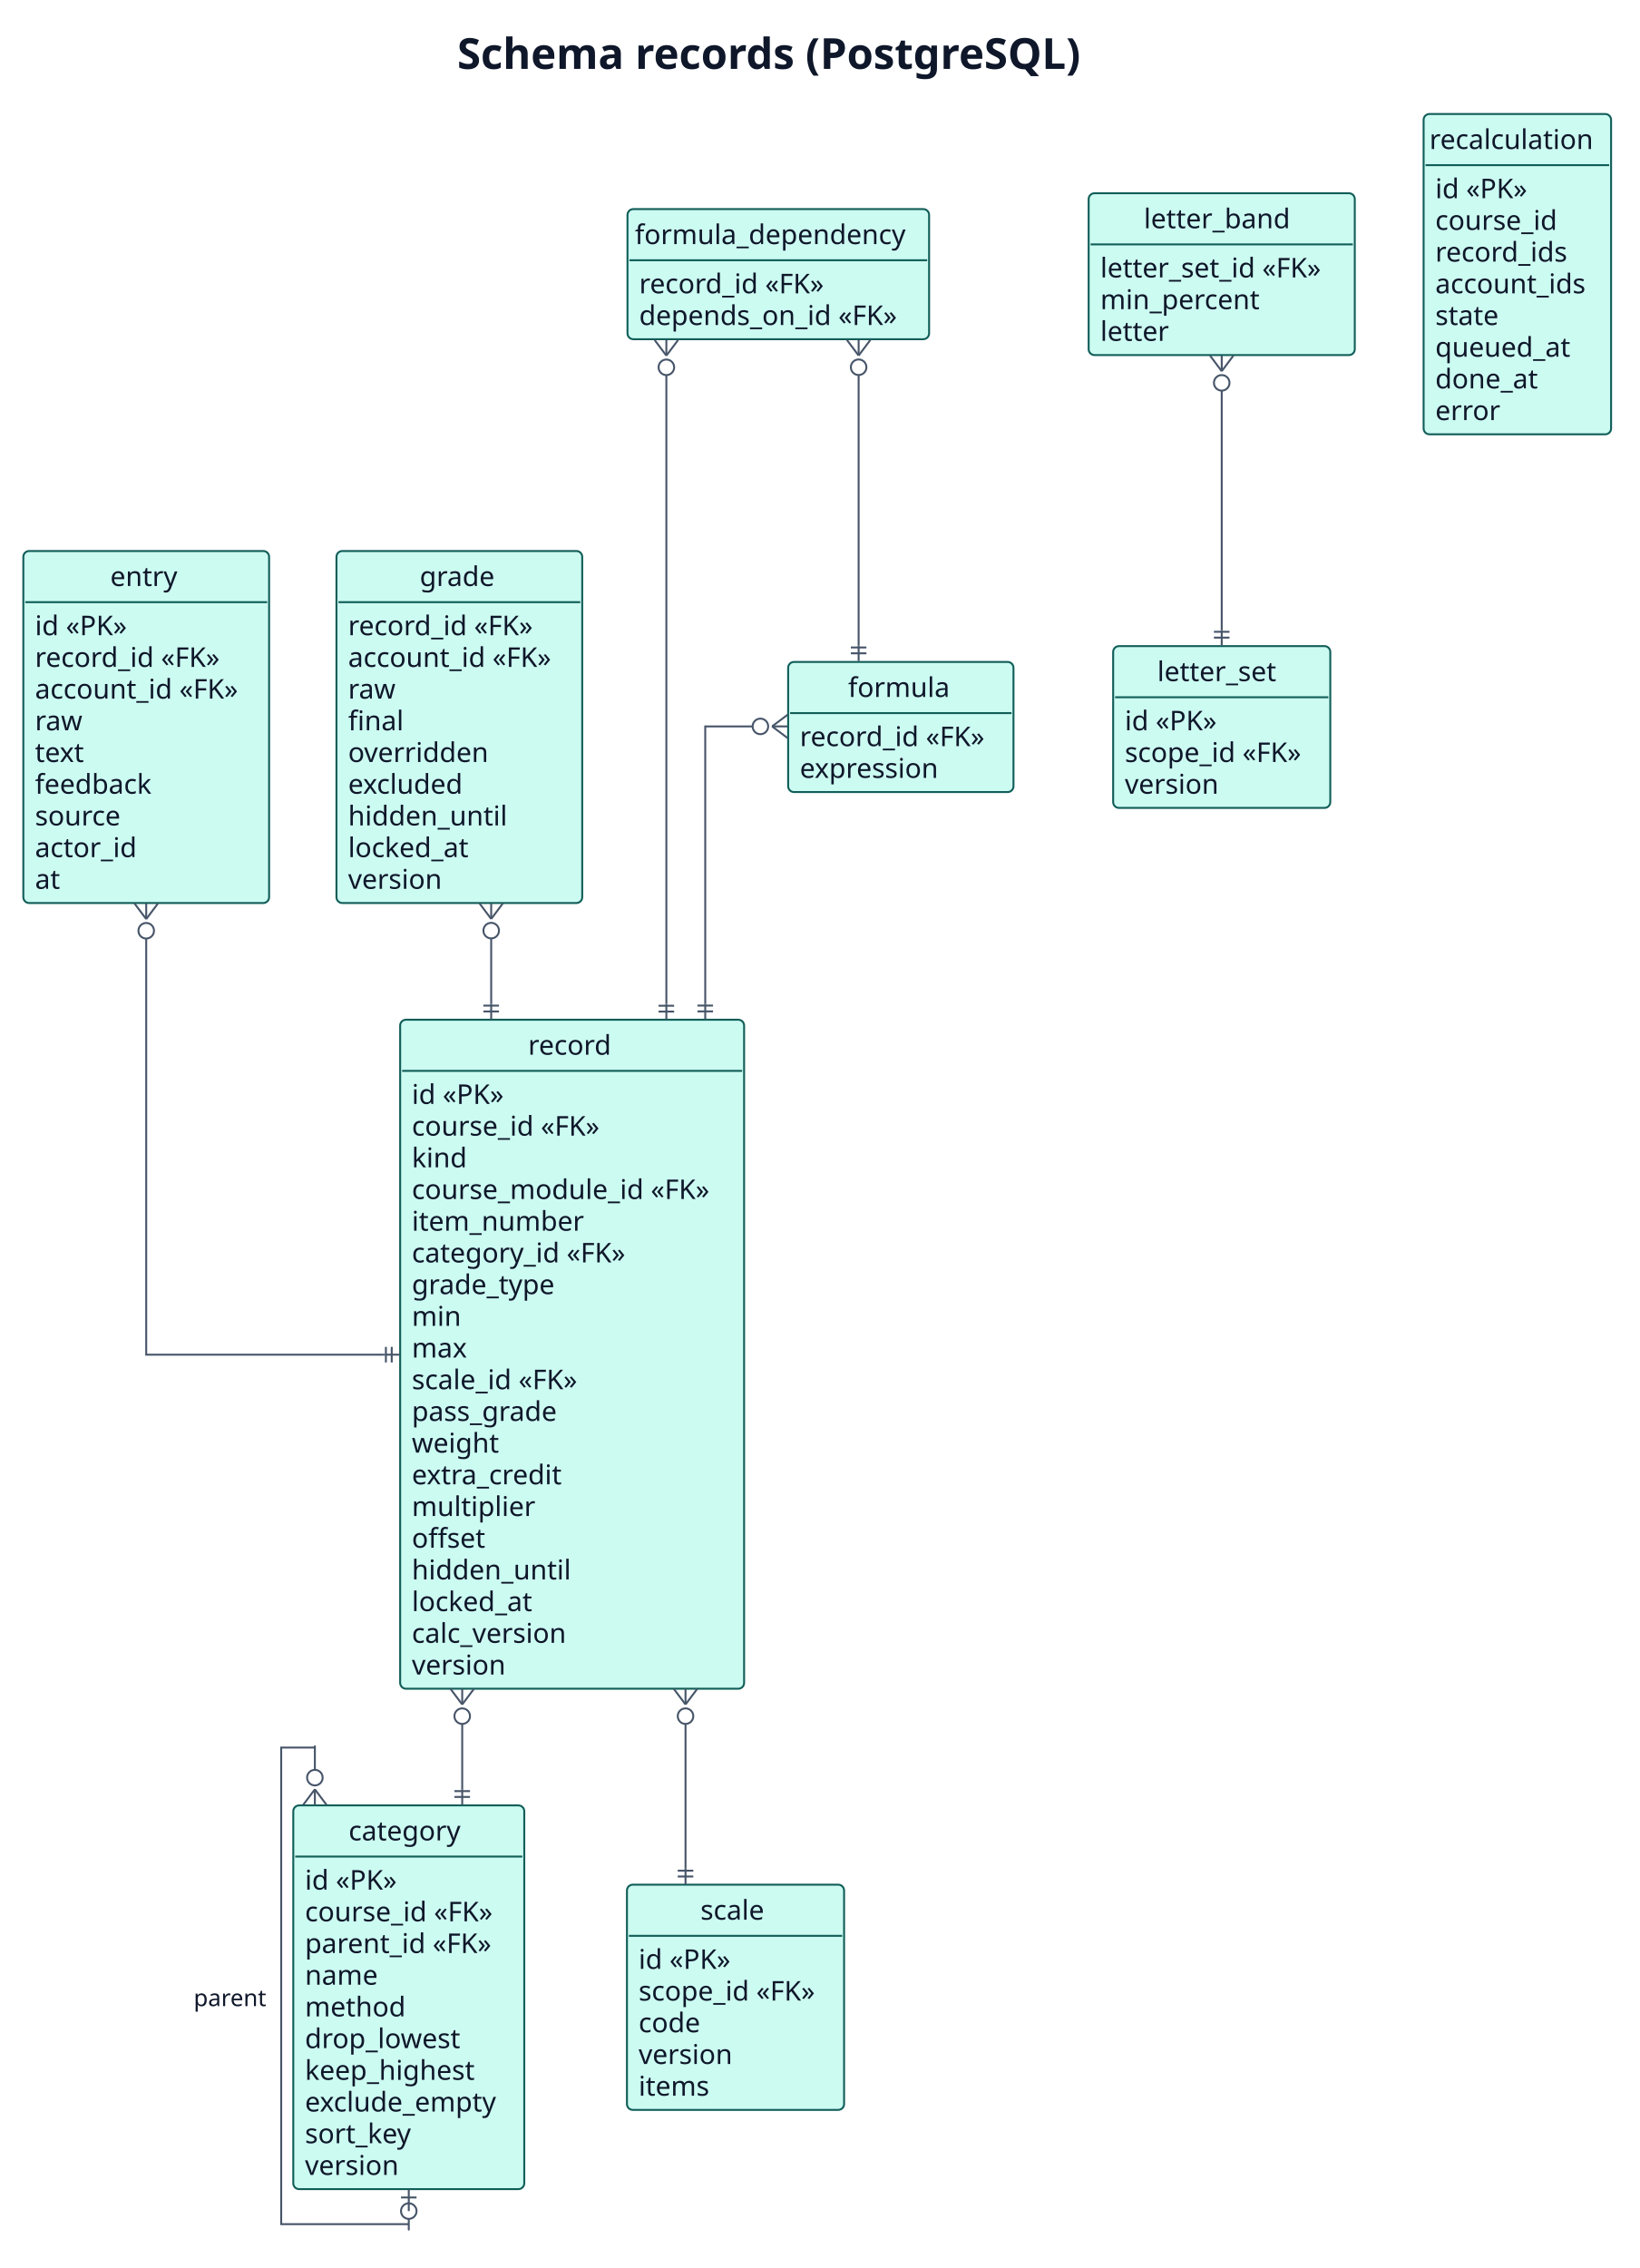
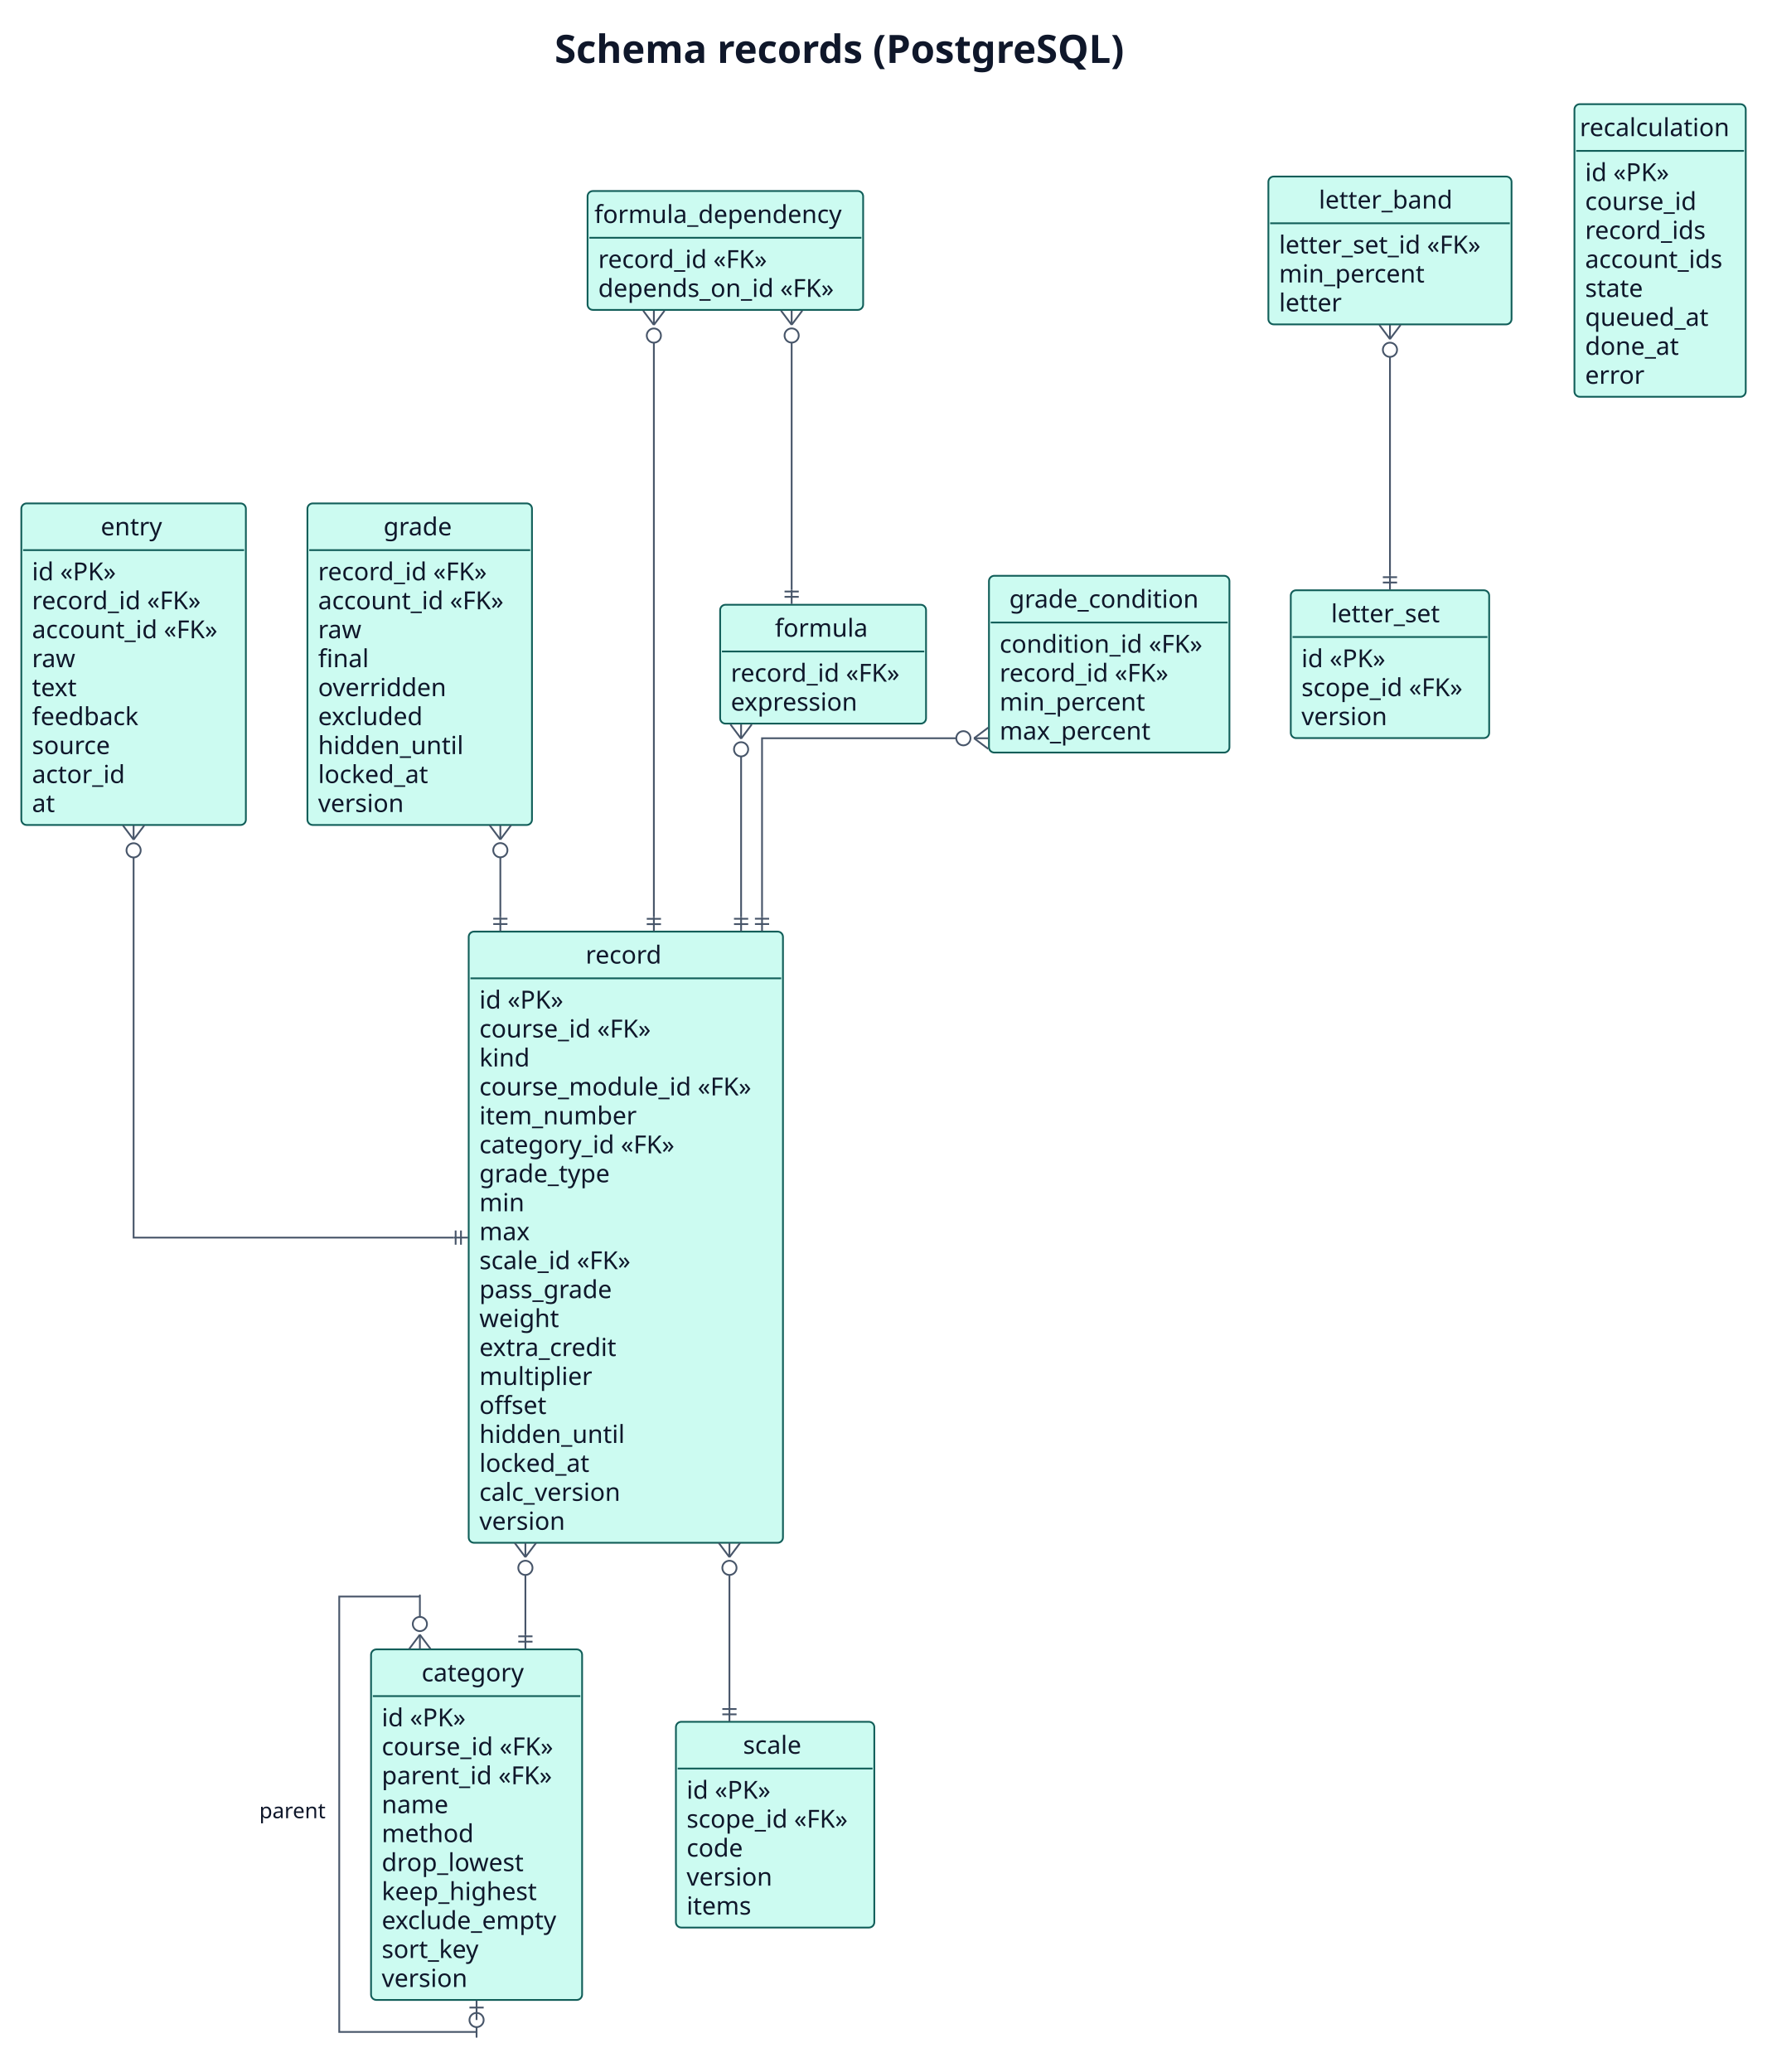
- <svg xmlns="http://www.w3.org/2000/svg" version="1.1" data-diagram-type="CLASS" style="width:843px;height:1166px;background:#FFFFFF;" width="843px" height="1166px" viewBox="0 0 843 1166" zoomAndPan="magnify" preserveAspectRatio="none" contentStyleType="text/css">
+ <svg xmlns="http://www.w3.org/2000/svg" version="1.1" data-diagram-type="CLASS" style="width:997px;height:1166px;background:#FFFFFF;" width="997px" height="1166px" viewBox="0 0 997 1166" zoomAndPan="magnify" preserveAspectRatio="none" contentStyleType="text/css">
  <defs />
  <g font-family="sans-serif" lengthAdjust="spacing">
    <g class="title" data-source-line="108">
-       <text x="235.082" y="35.421" fill="#0F172A" font-size="22" textLength="371.218" font-weight="700" font-family="Verdana">Schema records (PostgreSQL)</text>
+       <text x="312.082" y="35.421" fill="#0F172A" font-size="22" textLength="371.218" font-weight="700" font-family="Verdana">Schema records (PostgreSQL)</text>
    </g>
    <g class="entity" data-qualified-name="category" id="ent0001" data-source-line="110">
-       <rect x="150.8" y="928.179" width="118.771" height="197.266" fill="#CCFBF1" style="stroke:#115E59;stroke-width:1;" rx="3" ry="3" />
-       <text x="179.249" y="946.174" fill="#0F172A" font-size="14" textLength="61.872" font-family="Verdana">category</text>
-       <line x1="151.8" y1="954.476" x2="268.571" y2="954.476" style="stroke:#115E59;stroke-width:1;" />
-       <text x="156.8" y="971.471" fill="#0F172A" font-size="14" textLength="51.98" font-family="Verdana">id «PK»</text>
-       <text x="156.8" y="987.768" fill="#0F172A" font-size="14" textLength="105.39" font-family="Verdana">course_id «FK»</text>
-       <text x="156.8" y="1004.065" fill="#0F172A" font-size="14" textLength="104.788" font-family="Verdana">parent_id «FK»</text>
-       <text x="156.8" y="1020.362" fill="#0F172A" font-size="14" textLength="39.703" font-family="Verdana">name</text>
-       <text x="156.8" y="1036.659" fill="#0F172A" font-size="14" textLength="54.065" font-family="Verdana">method</text>
-       <text x="156.8" y="1052.956" fill="#0F172A" font-size="14" textLength="84.396" font-family="Verdana">drop_lowest</text>
-       <text x="156.8" y="1069.253" fill="#0F172A" font-size="14" textLength="93.14" font-family="Verdana">keep_highest</text>
-       <text x="156.8" y="1085.549" fill="#0F172A" font-size="14" textLength="106.771" font-family="Verdana">exclude_empty</text>
-       <text x="156.8" y="1101.846" fill="#0F172A" font-size="14" textLength="59.11" font-family="Verdana">sort_key</text>
-       <text x="156.8" y="1118.143" fill="#0F172A" font-size="14" textLength="51.276" font-family="Verdana">version</text>
+       <rect x="208.8" y="928.179" width="118.771" height="197.266" fill="#CCFBF1" style="stroke:#115E59;stroke-width:1;" rx="3" ry="3" />
+       <text x="237.249" y="946.174" fill="#0F172A" font-size="14" textLength="61.872" font-family="Verdana">category</text>
+       <line x1="209.8" y1="954.476" x2="326.571" y2="954.476" style="stroke:#115E59;stroke-width:1;" />
+       <text x="214.8" y="971.471" fill="#0F172A" font-size="14" textLength="51.98" font-family="Verdana">id «PK»</text>
+       <text x="214.8" y="987.768" fill="#0F172A" font-size="14" textLength="105.39" font-family="Verdana">course_id «FK»</text>
+       <text x="214.8" y="1004.065" fill="#0F172A" font-size="14" textLength="104.788" font-family="Verdana">parent_id «FK»</text>
+       <text x="214.8" y="1020.362" fill="#0F172A" font-size="14" textLength="39.703" font-family="Verdana">name</text>
+       <text x="214.8" y="1036.659" fill="#0F172A" font-size="14" textLength="54.065" font-family="Verdana">method</text>
+       <text x="214.8" y="1052.956" fill="#0F172A" font-size="14" textLength="84.396" font-family="Verdana">drop_lowest</text>
+       <text x="214.8" y="1069.253" fill="#0F172A" font-size="14" textLength="93.14" font-family="Verdana">keep_highest</text>
+       <text x="214.8" y="1085.549" fill="#0F172A" font-size="14" textLength="106.771" font-family="Verdana">exclude_empty</text>
+       <text x="214.8" y="1101.846" fill="#0F172A" font-size="14" textLength="59.11" font-family="Verdana">sort_key</text>
+       <text x="214.8" y="1118.143" fill="#0F172A" font-size="14" textLength="51.276" font-family="Verdana">version</text>
    </g>
    <g class="entity" data-qualified-name="record" id="ent0002" data-source-line="122">
-       <rect x="205.75" y="524.249" width="176.855" height="343.938" fill="#CCFBF1" style="stroke:#115E59;stroke-width:1;" rx="3" ry="3" />
-       <text x="271.541" y="542.244" fill="#0F172A" font-size="14" textLength="45.274" font-family="Verdana">record</text>
-       <line x1="206.75" y1="550.546" x2="381.605" y2="550.546" style="stroke:#115E59;stroke-width:1;" />
-       <text x="211.75" y="567.541" fill="#0F172A" font-size="14" textLength="51.98" font-family="Verdana">id «PK»</text>
-       <text x="211.75" y="583.838" fill="#0F172A" font-size="14" textLength="105.39" font-family="Verdana">course_id «FK»</text>
-       <text x="211.75" y="600.135" fill="#0F172A" font-size="14" textLength="29.757" font-family="Verdana">kind</text>
-       <text x="211.75" y="616.432" fill="#0F172A" font-size="14" textLength="164.855" font-family="Verdana">course_module_id «FK»</text>
-       <text x="211.75" y="632.729" fill="#0F172A" font-size="14" textLength="93.27" font-family="Verdana">item_number</text>
-       <text x="211.75" y="649.026" fill="#0F172A" font-size="14" textLength="120.463" font-family="Verdana">category_id «FK»</text>
-       <text x="211.75" y="665.323" fill="#0F172A" font-size="14" textLength="78.996" font-family="Verdana">grade_type</text>
-       <text x="211.75" y="681.619" fill="#0F172A" font-size="14" textLength="26.4" font-family="Verdana">min</text>
-       <text x="211.75" y="697.916" fill="#0F172A" font-size="14" textLength="30.502" font-family="Verdana">max</text>
-       <text x="211.75" y="714.213" fill="#0F172A" font-size="14" textLength="94.664" font-family="Verdana">scale_id «FK»</text>
-       <text x="211.75" y="730.51" fill="#0F172A" font-size="14" textLength="79.775" font-family="Verdana">pass_grade</text>
-       <text x="211.75" y="746.807" fill="#0F172A" font-size="14" textLength="47.202" font-family="Verdana">weight</text>
-       <text x="211.75" y="763.104" fill="#0F172A" font-size="14" textLength="84.055" font-family="Verdana">extra_credit</text>
-       <text x="211.75" y="779.401" fill="#0F172A" font-size="14" textLength="66.814" font-family="Verdana">multiplier</text>
-       <text x="211.75" y="795.698" fill="#0F172A" font-size="14" textLength="39.819" font-family="Verdana">offset</text>
-       <text x="211.75" y="811.994" fill="#0F172A" font-size="14" textLength="86.037" font-family="Verdana">hidden_until</text>
-       <text x="211.75" y="828.291" fill="#0F172A" font-size="14" textLength="66.828" font-family="Verdana">locked_at</text>
-       <text x="211.75" y="844.588" fill="#0F172A" font-size="14" textLength="86.14" font-family="Verdana">calc_version</text>
-       <text x="211.75" y="860.885" fill="#0F172A" font-size="14" textLength="51.276" font-family="Verdana">version</text>
+       <rect x="263.75" y="524.249" width="176.855" height="343.938" fill="#CCFBF1" style="stroke:#115E59;stroke-width:1;" rx="3" ry="3" />
+       <text x="329.541" y="542.244" fill="#0F172A" font-size="14" textLength="45.274" font-family="Verdana">record</text>
+       <line x1="264.75" y1="550.546" x2="439.605" y2="550.546" style="stroke:#115E59;stroke-width:1;" />
+       <text x="269.75" y="567.541" fill="#0F172A" font-size="14" textLength="51.98" font-family="Verdana">id «PK»</text>
+       <text x="269.75" y="583.838" fill="#0F172A" font-size="14" textLength="105.39" font-family="Verdana">course_id «FK»</text>
+       <text x="269.75" y="600.135" fill="#0F172A" font-size="14" textLength="29.757" font-family="Verdana">kind</text>
+       <text x="269.75" y="616.432" fill="#0F172A" font-size="14" textLength="164.855" font-family="Verdana">course_module_id «FK»</text>
+       <text x="269.75" y="632.729" fill="#0F172A" font-size="14" textLength="93.27" font-family="Verdana">item_number</text>
+       <text x="269.75" y="649.026" fill="#0F172A" font-size="14" textLength="120.463" font-family="Verdana">category_id «FK»</text>
+       <text x="269.75" y="665.323" fill="#0F172A" font-size="14" textLength="78.996" font-family="Verdana">grade_type</text>
+       <text x="269.75" y="681.619" fill="#0F172A" font-size="14" textLength="26.4" font-family="Verdana">min</text>
+       <text x="269.75" y="697.916" fill="#0F172A" font-size="14" textLength="30.502" font-family="Verdana">max</text>
+       <text x="269.75" y="714.213" fill="#0F172A" font-size="14" textLength="94.664" font-family="Verdana">scale_id «FK»</text>
+       <text x="269.75" y="730.51" fill="#0F172A" font-size="14" textLength="79.775" font-family="Verdana">pass_grade</text>
+       <text x="269.75" y="746.807" fill="#0F172A" font-size="14" textLength="47.202" font-family="Verdana">weight</text>
+       <text x="269.75" y="763.104" fill="#0F172A" font-size="14" textLength="84.055" font-family="Verdana">extra_credit</text>
+       <text x="269.75" y="779.401" fill="#0F172A" font-size="14" textLength="66.814" font-family="Verdana">multiplier</text>
+       <text x="269.75" y="795.698" fill="#0F172A" font-size="14" textLength="39.819" font-family="Verdana">offset</text>
+       <text x="269.75" y="811.994" fill="#0F172A" font-size="14" textLength="86.037" font-family="Verdana">hidden_until</text>
+       <text x="269.75" y="828.291" fill="#0F172A" font-size="14" textLength="66.828" font-family="Verdana">locked_at</text>
+       <text x="269.75" y="844.588" fill="#0F172A" font-size="14" textLength="86.14" font-family="Verdana">calc_version</text>
+       <text x="269.75" y="860.885" fill="#0F172A" font-size="14" textLength="51.276" font-family="Verdana">version</text>
    </g>
    <g class="entity" data-qualified-name="entry" id="ent0003" data-source-line="143">
      <rect x="12" y="283.279" width="126.365" height="180.969" fill="#CCFBF1" style="stroke:#115E59;stroke-width:1;" rx="3" ry="3" />
      <text x="56.674" y="301.274" fill="#0F172A" font-size="14" textLength="37.017" font-family="Verdana">entry</text>
      <line x1="13" y1="309.576" x2="137.365" y2="309.576" style="stroke:#115E59;stroke-width:1;" />
      <text x="18" y="326.571" fill="#0F172A" font-size="14" textLength="51.98" font-family="Verdana">id «PK»</text>
      <text x="18" y="342.868" fill="#0F172A" font-size="14" textLength="103.865" font-family="Verdana">record_id «FK»</text>
      <text x="18" y="359.165" fill="#0F172A" font-size="14" textLength="114.365" font-family="Verdana">account_id «FK»</text>
      <text x="18" y="375.462" fill="#0F172A" font-size="14" textLength="25.785" font-family="Verdana">raw</text>
      <text x="18" y="391.759" fill="#0F172A" font-size="14" textLength="27.877" font-family="Verdana">text</text>
      <text x="18" y="408.056" fill="#0F172A" font-size="14" textLength="64.313" font-family="Verdana">feedback</text>
      <text x="18" y="424.353" fill="#0F172A" font-size="14" textLength="46.799" font-family="Verdana">source</text>
      <text x="18" y="440.649" fill="#0F172A" font-size="14" textLength="55.863" font-family="Verdana">actor_id</text>
      <text x="18" y="456.946" fill="#0F172A" font-size="14" textLength="14.068" font-family="Verdana">at</text>
    </g>
    <g class="entity" data-qualified-name="grade" id="ent0004" data-source-line="154">
      <rect x="173" y="283.279" width="126.365" height="180.969" fill="#CCFBF1" style="stroke:#115E59;stroke-width:1;" rx="3" ry="3" />
      <text x="215.822" y="301.274" fill="#0F172A" font-size="14" textLength="40.722" font-family="Verdana">grade</text>
      <line x1="174" y1="309.576" x2="298.365" y2="309.576" style="stroke:#115E59;stroke-width:1;" />
      <text x="179" y="326.571" fill="#0F172A" font-size="14" textLength="103.865" font-family="Verdana">record_id «FK»</text>
      <text x="179" y="342.868" fill="#0F172A" font-size="14" textLength="114.365" font-family="Verdana">account_id «FK»</text>
      <text x="179" y="359.165" fill="#0F172A" font-size="14" textLength="25.785" font-family="Verdana">raw</text>
      <text x="179" y="375.462" fill="#0F172A" font-size="14" textLength="30.16" font-family="Verdana">final</text>
      <text x="179" y="391.759" fill="#0F172A" font-size="14" textLength="76.125" font-family="Verdana">overridden</text>
      <text x="179" y="408.056" fill="#0F172A" font-size="14" textLength="63.745" font-family="Verdana">excluded</text>
      <text x="179" y="424.353" fill="#0F172A" font-size="14" textLength="86.037" font-family="Verdana">hidden_until</text>
      <text x="179" y="440.649" fill="#0F172A" font-size="14" textLength="66.828" font-family="Verdana">locked_at</text>
      <text x="179" y="456.946" fill="#0F172A" font-size="14" textLength="51.276" font-family="Verdana">version</text>
    </g>
    <g class="entity" data-qualified-name="scale" id="ent0005" data-source-line="165">
-       <rect x="322.36" y="968.929" width="111.647" height="115.781" fill="#CCFBF1" style="stroke:#115E59;stroke-width:1;" rx="3" ry="3" />
-       <text x="360.147" y="986.924" fill="#0F172A" font-size="14" textLength="36.073" font-family="Verdana">scale</text>
-       <line x1="323.36" y1="995.226" x2="433.007" y2="995.226" style="stroke:#115E59;stroke-width:1;" />
-       <text x="328.36" y="1012.221" fill="#0F172A" font-size="14" textLength="51.98" font-family="Verdana">id «PK»</text>
-       <text x="328.36" y="1028.518" fill="#0F172A" font-size="14" textLength="99.647" font-family="Verdana">scope_id «FK»</text>
-       <text x="328.36" y="1044.815" fill="#0F172A" font-size="14" textLength="33.763" font-family="Verdana">code</text>
-       <text x="328.36" y="1061.112" fill="#0F172A" font-size="14" textLength="51.276" font-family="Verdana">version</text>
-       <text x="328.36" y="1077.409" fill="#0F172A" font-size="14" textLength="38.924" font-family="Verdana">items</text>
+       <rect x="380.36" y="968.929" width="111.647" height="115.781" fill="#CCFBF1" style="stroke:#115E59;stroke-width:1;" rx="3" ry="3" />
+       <text x="418.147" y="986.924" fill="#0F172A" font-size="14" textLength="36.073" font-family="Verdana">scale</text>
+       <line x1="381.36" y1="995.226" x2="491.007" y2="995.226" style="stroke:#115E59;stroke-width:1;" />
+       <text x="386.36" y="1012.221" fill="#0F172A" font-size="14" textLength="51.98" font-family="Verdana">id «PK»</text>
+       <text x="386.36" y="1028.518" fill="#0F172A" font-size="14" textLength="99.647" font-family="Verdana">scope_id «FK»</text>
+       <text x="386.36" y="1044.815" fill="#0F172A" font-size="14" textLength="33.763" font-family="Verdana">code</text>
+       <text x="386.36" y="1061.112" fill="#0F172A" font-size="14" textLength="51.276" font-family="Verdana">version</text>
+       <text x="386.36" y="1077.409" fill="#0F172A" font-size="14" textLength="38.924" font-family="Verdana">items</text>
    </g>
    <g class="entity" data-qualified-name="letter_set" id="ent0006" data-source-line="172">
-       <rect x="572.36" y="332.169" width="111.647" height="83.188" fill="#CCFBF1" style="stroke:#115E59;stroke-width:1;" rx="3" ry="3" />
-       <text x="595.06" y="350.164" fill="#0F172A" font-size="14" textLength="66.247" font-family="Verdana">letter_set</text>
-       <line x1="573.36" y1="358.466" x2="683.007" y2="358.466" style="stroke:#115E59;stroke-width:1;" />
-       <text x="578.36" y="375.461" fill="#0F172A" font-size="14" textLength="51.98" font-family="Verdana">id «PK»</text>
-       <text x="578.36" y="391.758" fill="#0F172A" font-size="14" textLength="99.647" font-family="Verdana">scope_id «FK»</text>
-       <text x="578.36" y="408.055" fill="#0F172A" font-size="14" textLength="51.276" font-family="Verdana">version</text>
+       <rect x="726.36" y="332.169" width="111.647" height="83.188" fill="#CCFBF1" style="stroke:#115E59;stroke-width:1;" rx="3" ry="3" />
+       <text x="749.06" y="350.164" fill="#0F172A" font-size="14" textLength="66.247" font-family="Verdana">letter_set</text>
+       <line x1="727.36" y1="358.466" x2="837.007" y2="358.466" style="stroke:#115E59;stroke-width:1;" />
+       <text x="732.36" y="375.461" fill="#0F172A" font-size="14" textLength="51.98" font-family="Verdana">id «PK»</text>
+       <text x="732.36" y="391.758" fill="#0F172A" font-size="14" textLength="99.647" font-family="Verdana">scope_id «FK»</text>
+       <text x="732.36" y="408.055" fill="#0F172A" font-size="14" textLength="51.276" font-family="Verdana">version</text>
    </g>
    <g class="entity" data-qualified-name="letter_band" id="ent0007" data-source-line="177">
-       <rect x="559.76" y="99.349" width="136.838" height="83.188" fill="#CCFBF1" style="stroke:#115E59;stroke-width:1;" rx="3" ry="3" />
-       <text x="588.141" y="117.344" fill="#0F172A" font-size="14" textLength="80.076" font-family="Verdana">letter_band</text>
-       <line x1="560.76" y1="125.646" x2="695.598" y2="125.646" style="stroke:#115E59;stroke-width:1;" />
-       <text x="565.76" y="142.641" fill="#0F172A" font-size="14" textLength="124.838" font-family="Verdana">letter_set_id «FK»</text>
-       <text x="565.76" y="158.938" fill="#0F172A" font-size="14" textLength="87.329" font-family="Verdana">min_percent</text>
-       <text x="565.76" y="175.235" fill="#0F172A" font-size="14" textLength="37.851" font-family="Verdana">letter</text>
+       <rect x="713.76" y="99.349" width="136.838" height="83.188" fill="#CCFBF1" style="stroke:#115E59;stroke-width:1;" rx="3" ry="3" />
+       <text x="742.141" y="117.344" fill="#0F172A" font-size="14" textLength="80.076" font-family="Verdana">letter_band</text>
+       <line x1="714.76" y1="125.646" x2="849.598" y2="125.646" style="stroke:#115E59;stroke-width:1;" />
+       <text x="719.76" y="142.641" fill="#0F172A" font-size="14" textLength="124.838" font-family="Verdana">letter_set_id «FK»</text>
+       <text x="719.76" y="158.938" fill="#0F172A" font-size="14" textLength="87.329" font-family="Verdana">min_percent</text>
+       <text x="719.76" y="175.235" fill="#0F172A" font-size="14" textLength="37.851" font-family="Verdana">letter</text>
    </g>
    <g class="entity" data-qualified-name="formula" id="ent0008" data-source-line="182">
      <rect x="405.25" y="340.319" width="115.865" height="66.891" fill="#CCFBF1" style="stroke:#115E59;stroke-width:1;" rx="3" ry="3" />
      <text x="436.068" y="358.314" fill="#0F172A" font-size="14" textLength="54.229" font-family="Verdana">formula</text>
      <line x1="406.25" y1="366.616" x2="520.115" y2="366.616" style="stroke:#115E59;stroke-width:1;" />
      <text x="411.25" y="383.611" fill="#0F172A" font-size="14" textLength="103.865" font-family="Verdana">record_id «FK»</text>
      <text x="411.25" y="399.908" fill="#0F172A" font-size="14" textLength="76.07" font-family="Verdana">expression</text>
    </g>
    <g class="entity" data-qualified-name="formula_dependency" id="ent0009" data-source-line="186">
-       <rect x="322.64" y="107.499" width="155.083" height="66.891" fill="#CCFBF1" style="stroke:#115E59;stroke-width:1;" rx="3" ry="3" />
-       <text x="326.453" y="125.494" fill="#0F172A" font-size="14" textLength="147.458" font-family="Verdana">formula_dependency</text>
-       <line x1="323.64" y1="133.796" x2="476.723" y2="133.796" style="stroke:#115E59;stroke-width:1;" />
-       <text x="328.64" y="150.791" fill="#0F172A" font-size="14" textLength="103.865" font-family="Verdana">record_id «FK»</text>
-       <text x="328.64" y="167.088" fill="#0F172A" font-size="14" textLength="143.083" font-family="Verdana">depends_on_id «FK»</text>
+       <rect x="330.64" y="107.499" width="155.083" height="66.891" fill="#CCFBF1" style="stroke:#115E59;stroke-width:1;" rx="3" ry="3" />
+       <text x="334.453" y="125.494" fill="#0F172A" font-size="14" textLength="147.458" font-family="Verdana">formula_dependency</text>
+       <line x1="331.64" y1="133.796" x2="484.723" y2="133.796" style="stroke:#115E59;stroke-width:1;" />
+       <text x="336.64" y="150.791" fill="#0F172A" font-size="14" textLength="103.865" font-family="Verdana">record_id «FK»</text>
+       <text x="336.64" y="167.088" fill="#0F172A" font-size="14" textLength="143.083" font-family="Verdana">depends_on_id «FK»</text>
    </g>
    <g class="entity" data-qualified-name="recalculation" id="ent0010" data-source-line="190">
-       <rect x="731.99" y="58.609" width="96.392" height="164.672" fill="#CCFBF1" style="stroke:#115E59;stroke-width:1;" rx="3" ry="3" />
-       <text x="734.99" y="76.604" fill="#0F172A" font-size="14" textLength="90.392" font-family="Verdana">recalculation</text>
-       <line x1="732.99" y1="84.906" x2="827.382" y2="84.906" style="stroke:#115E59;stroke-width:1;" />
-       <text x="737.99" y="101.901" fill="#0F172A" font-size="14" textLength="51.98" font-family="Verdana">id «PK»</text>
-       <text x="737.99" y="118.198" fill="#0F172A" font-size="14" textLength="66.575" font-family="Verdana">course_id</text>
-       <text x="737.99" y="134.495" fill="#0F172A" font-size="14" textLength="72.345" font-family="Verdana">record_ids</text>
-       <text x="737.99" y="150.792" fill="#0F172A" font-size="14" textLength="82.845" font-family="Verdana">account_ids</text>
-       <text x="737.99" y="167.089" fill="#0F172A" font-size="14" textLength="35.465" font-family="Verdana">state</text>
-       <text x="737.99" y="183.386" fill="#0F172A" font-size="14" textLength="73.814" font-family="Verdana">queued_at</text>
-       <text x="737.99" y="199.683" fill="#0F172A" font-size="14" textLength="56.007" font-family="Verdana">done_at</text>
-       <text x="737.99" y="215.979" fill="#0F172A" font-size="14" textLength="34.446" font-family="Verdana">error</text>
-     </g>
-     <g class="link" data-entity-1="ent0001" data-entity-2="ent0001" id="lnk11" data-source-line="201" data-link-type="crowfoot">
-       <path d="M161.9,909.899 C161.9,892.829 161.9,898.449 161.9,898.449 C161.9,898.449 144.58,898.449 144.58,898.449 C144.58,898.449 144.58,1143.449 144.58,1143.449 C144.58,1143.449 210.18,1143.449 210.18,1143.449 C210.18,1143.449 210.18,1151.389 210.18,1140.739" style="stroke:#475569;stroke-width:1;" fill="none" id="category-category" codeLine="201" />
-       <line x1="161.9" y1="919.899" x2="167.9" y2="927.899" style="stroke:#475569;stroke-width:1;" />
-       <line x1="161.9" y1="919.899" x2="155.9" y2="927.899" style="stroke:#475569;stroke-width:1;" />
-       <line x1="161.9" y1="919.899" x2="161.9" y2="927.899" style="stroke:#475569;stroke-width:1;" />
-       <ellipse cx="161.9" cy="913.899" rx="4" ry="4" fill="none" style="stroke:#475569;stroke-width:1;" />
-       <line x1="210.18" y1="1136.739" x2="210.18" y2="1125.739" style="stroke:#475569;stroke-width:1;" />
-       <ellipse cx="210.18" cy="1136.739" rx="4" ry="4" fill="none" style="stroke:#475569;stroke-width:1;" />
-       <line x1="206.18" y1="1129.739" x2="214.18" y2="1129.739" style="stroke:#475569;stroke-width:1;" />
-       <text x="99.58" y="1031.358" fill="#0F172A" font-size="12" textLength="39.598" font-family="Verdana">parent</text>
-     </g>
-     <g class="link" data-entity-1="ent0002" data-entity-2="ent0001" id="lnk12" data-source-line="202" data-link-type="crowfoot">
-       <path d="M237.66,886.289 C237.66,906.689 237.66,900.949 237.66,919.829" style="stroke:#475569;stroke-width:1;" fill="none" id="record-category" codeLine="202" />
-       <line x1="237.66" y1="876.289" x2="231.66" y2="868.289" style="stroke:#475569;stroke-width:1;" />
-       <line x1="237.66" y1="876.289" x2="243.66" y2="868.289" style="stroke:#475569;stroke-width:1;" />
-       <line x1="237.66" y1="876.289" x2="237.66" y2="868.289" style="stroke:#475569;stroke-width:1;" />
-       <ellipse cx="237.66" cy="882.289" rx="4" ry="4" fill="none" style="stroke:#475569;stroke-width:1;" />
-       <line x1="241.66" y1="923.829" x2="233.66" y2="923.829" style="stroke:#475569;stroke-width:1;" />
-       <line x1="241.66" y1="920.829" x2="233.66" y2="920.829" style="stroke:#475569;stroke-width:1;" />
-       <line x1="237.66" y1="919.829" x2="237.66" y2="927.829" style="stroke:#475569;stroke-width:1;" />
-     </g>
-     <g class="link" data-entity-1="ent0002" data-entity-2="ent0005" id="lnk13" data-source-line="203" data-link-type="crowfoot">
-       <path d="M352.48,886.289 C352.48,922.539 352.48,932.339 352.48,960.729" style="stroke:#475569;stroke-width:1;" fill="none" id="record-scale" codeLine="203" />
-       <line x1="352.48" y1="876.289" x2="346.48" y2="868.289" style="stroke:#475569;stroke-width:1;" />
-       <line x1="352.48" y1="876.289" x2="358.48" y2="868.289" style="stroke:#475569;stroke-width:1;" />
-       <line x1="352.48" y1="876.289" x2="352.48" y2="868.289" style="stroke:#475569;stroke-width:1;" />
-       <ellipse cx="352.48" cy="882.289" rx="4" ry="4" fill="none" style="stroke:#475569;stroke-width:1;" />
-       <line x1="356.48" y1="964.729" x2="348.48" y2="964.729" style="stroke:#475569;stroke-width:1;" />
-       <line x1="356.48" y1="961.729" x2="348.48" y2="961.729" style="stroke:#475569;stroke-width:1;" />
-       <line x1="352.48" y1="960.729" x2="352.48" y2="968.729" style="stroke:#475569;stroke-width:1;" />
-     </g>
-     <g class="link" data-entity-1="ent0003" data-entity-2="ent0002" id="lnk14" data-source-line="204" data-link-type="crowfoot">
-       <path d="M75.18,482.509 C75.18,577.949 75.18,696.449 75.18,696.449 C75.18,696.449 136.72,696.449 197.42,696.449" style="stroke:#475569;stroke-width:1;" fill="none" id="entry-record" codeLine="204" />
+       <rect x="885.99" y="58.609" width="96.392" height="164.672" fill="#CCFBF1" style="stroke:#115E59;stroke-width:1;" rx="3" ry="3" />
+       <text x="888.99" y="76.604" fill="#0F172A" font-size="14" textLength="90.392" font-family="Verdana">recalculation</text>
+       <line x1="886.99" y1="84.906" x2="981.382" y2="84.906" style="stroke:#115E59;stroke-width:1;" />
+       <text x="891.99" y="101.901" fill="#0F172A" font-size="14" textLength="51.98" font-family="Verdana">id «PK»</text>
+       <text x="891.99" y="118.198" fill="#0F172A" font-size="14" textLength="66.575" font-family="Verdana">course_id</text>
+       <text x="891.99" y="134.495" fill="#0F172A" font-size="14" textLength="72.345" font-family="Verdana">record_ids</text>
+       <text x="891.99" y="150.792" fill="#0F172A" font-size="14" textLength="82.845" font-family="Verdana">account_ids</text>
+       <text x="891.99" y="167.089" fill="#0F172A" font-size="14" textLength="35.465" font-family="Verdana">state</text>
+       <text x="891.99" y="183.386" fill="#0F172A" font-size="14" textLength="73.814" font-family="Verdana">queued_at</text>
+       <text x="891.99" y="199.683" fill="#0F172A" font-size="14" textLength="56.007" font-family="Verdana">done_at</text>
+       <text x="891.99" y="215.979" fill="#0F172A" font-size="14" textLength="34.446" font-family="Verdana">error</text>
+     </g>
+     <g class="entity" data-qualified-name="grade_condition" id="ent0011" data-source-line="200">
+       <rect x="556.52" y="324.019" width="135.32" height="99.484" fill="#CCFBF1" style="stroke:#115E59;stroke-width:1;" rx="3" ry="3" />
+       <text x="567.955" y="342.014" fill="#0F172A" font-size="14" textLength="112.451" font-family="Verdana">grade_condition</text>
+       <line x1="557.52" y1="350.316" x2="690.84" y2="350.316" style="stroke:#115E59;stroke-width:1;" />
+       <text x="562.52" y="367.311" fill="#0F172A" font-size="14" textLength="123.32" font-family="Verdana">condition_id «FK»</text>
+       <text x="562.52" y="383.608" fill="#0F172A" font-size="14" textLength="103.865" font-family="Verdana">record_id «FK»</text>
+       <text x="562.52" y="399.905" fill="#0F172A" font-size="14" textLength="87.329" font-family="Verdana">min_percent</text>
+       <text x="562.52" y="416.202" fill="#0F172A" font-size="14" textLength="91.431" font-family="Verdana">max_percent</text>
+     </g>
+     <g class="link" data-entity-1="ent0001" data-entity-2="ent0001" id="lnk12" data-source-line="207" data-link-type="crowfoot">
+       <path d="M236.28,909.899 C236.28,892.829 236.28,898.449 236.28,898.449 C236.28,898.449 190.9,898.449 190.9,898.449 C190.9,898.449 190.9,1143.449 190.9,1143.449 C190.9,1143.449 268.18,1143.449 268.18,1143.449 C268.18,1143.449 268.18,1151.389 268.18,1140.739" style="stroke:#475569;stroke-width:1;" fill="none" id="category-category" codeLine="207" />
+       <line x1="236.28" y1="919.899" x2="242.28" y2="927.899" style="stroke:#475569;stroke-width:1;" />
+       <line x1="236.28" y1="919.899" x2="230.28" y2="927.899" style="stroke:#475569;stroke-width:1;" />
+       <line x1="236.28" y1="919.899" x2="236.28" y2="927.899" style="stroke:#475569;stroke-width:1;" />
+       <ellipse cx="236.28" cy="913.899" rx="4" ry="4" fill="none" style="stroke:#475569;stroke-width:1;" />
+       <line x1="268.18" y1="1136.739" x2="268.18" y2="1125.739" style="stroke:#475569;stroke-width:1;" />
+       <ellipse cx="268.18" cy="1136.739" rx="4" ry="4" fill="none" style="stroke:#475569;stroke-width:1;" />
+       <line x1="264.18" y1="1129.739" x2="272.18" y2="1129.739" style="stroke:#475569;stroke-width:1;" />
+       <text x="145.9" y="1023.178" fill="#0F172A" font-size="12" textLength="39.598" font-family="Verdana">parent</text>
+     </g>
+     <g class="link" data-entity-1="ent0002" data-entity-2="ent0001" id="lnk13" data-source-line="208" data-link-type="crowfoot">
+       <path d="M295.66,886.289 C295.66,906.689 295.66,900.949 295.66,919.829" style="stroke:#475569;stroke-width:1;" fill="none" id="record-category" codeLine="208" />
+       <line x1="295.66" y1="876.289" x2="289.66" y2="868.289" style="stroke:#475569;stroke-width:1;" />
+       <line x1="295.66" y1="876.289" x2="301.66" y2="868.289" style="stroke:#475569;stroke-width:1;" />
+       <line x1="295.66" y1="876.289" x2="295.66" y2="868.289" style="stroke:#475569;stroke-width:1;" />
+       <ellipse cx="295.66" cy="882.289" rx="4" ry="4" fill="none" style="stroke:#475569;stroke-width:1;" />
+       <line x1="299.66" y1="923.829" x2="291.66" y2="923.829" style="stroke:#475569;stroke-width:1;" />
+       <line x1="299.66" y1="920.829" x2="291.66" y2="920.829" style="stroke:#475569;stroke-width:1;" />
+       <line x1="295.66" y1="919.829" x2="295.66" y2="927.829" style="stroke:#475569;stroke-width:1;" />
+     </g>
+     <g class="link" data-entity-1="ent0002" data-entity-2="ent0005" id="lnk14" data-source-line="209" data-link-type="crowfoot">
+       <path d="M410.48,886.289 C410.48,922.539 410.48,932.339 410.48,960.729" style="stroke:#475569;stroke-width:1;" fill="none" id="record-scale" codeLine="209" />
+       <line x1="410.48" y1="876.289" x2="404.48" y2="868.289" style="stroke:#475569;stroke-width:1;" />
+       <line x1="410.48" y1="876.289" x2="416.48" y2="868.289" style="stroke:#475569;stroke-width:1;" />
+       <line x1="410.48" y1="876.289" x2="410.48" y2="868.289" style="stroke:#475569;stroke-width:1;" />
+       <ellipse cx="410.48" cy="882.289" rx="4" ry="4" fill="none" style="stroke:#475569;stroke-width:1;" />
+       <line x1="414.48" y1="964.729" x2="406.48" y2="964.729" style="stroke:#475569;stroke-width:1;" />
+       <line x1="414.48" y1="961.729" x2="406.48" y2="961.729" style="stroke:#475569;stroke-width:1;" />
+       <line x1="410.48" y1="960.729" x2="410.48" y2="968.729" style="stroke:#475569;stroke-width:1;" />
+     </g>
+     <g class="link" data-entity-1="ent0003" data-entity-2="ent0002" id="lnk15" data-source-line="210" data-link-type="crowfoot">
+       <path d="M75.18,482.509 C75.18,577.949 75.18,696.449 75.18,696.449 C75.18,696.449 174.37,696.449 255.4,696.449" style="stroke:#475569;stroke-width:1;" fill="none" id="entry-record" codeLine="210" />
      <line x1="75.18" y1="472.509" x2="69.18" y2="464.509" style="stroke:#475569;stroke-width:1;" />
      <line x1="75.18" y1="472.509" x2="81.18" y2="464.509" style="stroke:#475569;stroke-width:1;" />
      <line x1="75.18" y1="472.509" x2="75.18" y2="464.509" style="stroke:#475569;stroke-width:1;" />
      <ellipse cx="75.18" cy="478.509" rx="4" ry="4" fill="none" style="stroke:#475569;stroke-width:1;" />
-       <line x1="201.42" y1="692.449" x2="201.42" y2="700.449" style="stroke:#475569;stroke-width:1;" />
-       <line x1="198.42" y1="692.449" x2="198.42" y2="700.449" style="stroke:#475569;stroke-width:1;" />
-       <line x1="197.42" y1="696.449" x2="205.42" y2="696.449" style="stroke:#475569;stroke-width:1;" />
-     </g>
-     <g class="link" data-entity-1="ent0004" data-entity-2="ent0002" id="lnk15" data-source-line="205" data-link-type="crowfoot">
-       <path d="M252.56,482.439 C252.56,501.159 252.56,495.459 252.56,515.999" style="stroke:#475569;stroke-width:1;" fill="none" id="grade-record" codeLine="205" />
-       <line x1="252.56" y1="472.439" x2="246.56" y2="464.439" style="stroke:#475569;stroke-width:1;" />
-       <line x1="252.56" y1="472.439" x2="258.56" y2="464.439" style="stroke:#475569;stroke-width:1;" />
-       <line x1="252.56" y1="472.439" x2="252.56" y2="464.439" style="stroke:#475569;stroke-width:1;" />
-       <ellipse cx="252.56" cy="478.439" rx="4" ry="4" fill="none" style="stroke:#475569;stroke-width:1;" />
-       <line x1="256.56" y1="519.999" x2="248.56" y2="519.999" style="stroke:#475569;stroke-width:1;" />
-       <line x1="256.56" y1="516.999" x2="248.56" y2="516.999" style="stroke:#475569;stroke-width:1;" />
-       <line x1="252.56" y1="515.999" x2="252.56" y2="523.999" style="stroke:#475569;stroke-width:1;" />
-     </g>
-     <g class="link" data-entity-1="ent0007" data-entity-2="ent0006" id="lnk16" data-source-line="206" data-link-type="crowfoot">
-       <path d="M628.18,200.829 C628.18,242.989 628.18,281.639 628.18,323.809" style="stroke:#475569;stroke-width:1;" fill="none" id="letter_band-letter_set" codeLine="206" />
-       <line x1="628.18" y1="190.829" x2="622.18" y2="182.829" style="stroke:#475569;stroke-width:1;" />
-       <line x1="628.18" y1="190.829" x2="634.18" y2="182.829" style="stroke:#475569;stroke-width:1;" />
-       <line x1="628.18" y1="190.829" x2="628.18" y2="182.829" style="stroke:#475569;stroke-width:1;" />
-       <ellipse cx="628.18" cy="196.829" rx="4" ry="4" fill="none" style="stroke:#475569;stroke-width:1;" />
-       <line x1="632.18" y1="327.809" x2="624.18" y2="327.809" style="stroke:#475569;stroke-width:1;" />
-       <line x1="632.18" y1="324.809" x2="624.18" y2="324.809" style="stroke:#475569;stroke-width:1;" />
-       <line x1="628.18" y1="323.809" x2="628.18" y2="331.809" style="stroke:#475569;stroke-width:1;" />
-     </g>
-     <g class="link" data-entity-1="ent0008" data-entity-2="ent0002" id="lnk17" data-source-line="207" data-link-type="crowfoot">
-       <path d="M386.98,373.449 C364.74,373.449 362.62,373.449 362.62,373.449 C362.62,373.449 362.62,439.049 362.62,515.969" style="stroke:#475569;stroke-width:1;" fill="none" id="formula-record" codeLine="207" />
-       <line x1="396.98" y1="373.449" x2="404.98" y2="367.449" style="stroke:#475569;stroke-width:1;" />
-       <line x1="396.98" y1="373.449" x2="404.98" y2="379.449" style="stroke:#475569;stroke-width:1;" />
-       <line x1="396.98" y1="373.449" x2="404.98" y2="373.449" style="stroke:#475569;stroke-width:1;" />
-       <ellipse cx="390.98" cy="373.449" rx="4" ry="4" fill="none" style="stroke:#475569;stroke-width:1;" />
-       <line x1="366.62" y1="519.969" x2="358.62" y2="519.969" style="stroke:#475569;stroke-width:1;" />
-       <line x1="366.62" y1="516.969" x2="358.62" y2="516.969" style="stroke:#475569;stroke-width:1;" />
-       <line x1="362.62" y1="515.969" x2="362.62" y2="523.969" style="stroke:#475569;stroke-width:1;" />
-     </g>
-     <g class="link" data-entity-1="ent0009" data-entity-2="ent0008" id="lnk18" data-source-line="208" data-link-type="crowfoot">
-       <path d="M441.49,192.799 C441.49,236.939 441.49,287.709 441.49,331.869" style="stroke:#475569;stroke-width:1;" fill="none" id="formula_dependency-formula" codeLine="208" />
-       <line x1="441.49" y1="182.799" x2="435.49" y2="174.799" style="stroke:#475569;stroke-width:1;" />
-       <line x1="441.49" y1="182.799" x2="447.49" y2="174.799" style="stroke:#475569;stroke-width:1;" />
-       <line x1="441.49" y1="182.799" x2="441.49" y2="174.799" style="stroke:#475569;stroke-width:1;" />
-       <ellipse cx="441.49" cy="188.799" rx="4" ry="4" fill="none" style="stroke:#475569;stroke-width:1;" />
-       <line x1="445.49" y1="335.869" x2="437.49" y2="335.869" style="stroke:#475569;stroke-width:1;" />
-       <line x1="445.49" y1="332.869" x2="437.49" y2="332.869" style="stroke:#475569;stroke-width:1;" />
-       <line x1="441.49" y1="331.869" x2="441.49" y2="339.869" style="stroke:#475569;stroke-width:1;" />
-     </g>
-     <g class="link" data-entity-1="ent0009" data-entity-2="ent0002" id="lnk19" data-source-line="209" data-link-type="crowfoot">
-       <path d="M342.63,192.839 C342.63,260.829 342.63,391.959 342.63,516.059" style="stroke:#475569;stroke-width:1;" fill="none" id="formula_dependency-record" codeLine="209" />
-       <line x1="342.63" y1="182.839" x2="336.63" y2="174.839" style="stroke:#475569;stroke-width:1;" />
-       <line x1="342.63" y1="182.839" x2="348.63" y2="174.839" style="stroke:#475569;stroke-width:1;" />
-       <line x1="342.63" y1="182.839" x2="342.63" y2="174.839" style="stroke:#475569;stroke-width:1;" />
-       <ellipse cx="342.63" cy="188.839" rx="4" ry="4" fill="none" style="stroke:#475569;stroke-width:1;" />
-       <line x1="346.63" y1="520.059" x2="338.63" y2="520.059" style="stroke:#475569;stroke-width:1;" />
-       <line x1="346.63" y1="517.059" x2="338.63" y2="517.059" style="stroke:#475569;stroke-width:1;" />
-       <line x1="342.63" y1="516.059" x2="342.63" y2="524.059" style="stroke:#475569;stroke-width:1;" />
+       <line x1="259.4" y1="692.449" x2="259.4" y2="700.449" style="stroke:#475569;stroke-width:1;" />
+       <line x1="256.4" y1="692.449" x2="256.4" y2="700.449" style="stroke:#475569;stroke-width:1;" />
+       <line x1="255.4" y1="696.449" x2="263.4" y2="696.449" style="stroke:#475569;stroke-width:1;" />
+     </g>
+     <g class="link" data-entity-1="ent0004" data-entity-2="ent0002" id="lnk16" data-source-line="211" data-link-type="crowfoot">
+       <path d="M281.56,482.439 C281.56,501.159 281.56,495.459 281.56,515.999" style="stroke:#475569;stroke-width:1;" fill="none" id="grade-record" codeLine="211" />
+       <line x1="281.56" y1="472.439" x2="275.56" y2="464.439" style="stroke:#475569;stroke-width:1;" />
+       <line x1="281.56" y1="472.439" x2="287.56" y2="464.439" style="stroke:#475569;stroke-width:1;" />
+       <line x1="281.56" y1="472.439" x2="281.56" y2="464.439" style="stroke:#475569;stroke-width:1;" />
+       <ellipse cx="281.56" cy="478.439" rx="4" ry="4" fill="none" style="stroke:#475569;stroke-width:1;" />
+       <line x1="285.56" y1="519.999" x2="277.56" y2="519.999" style="stroke:#475569;stroke-width:1;" />
+       <line x1="285.56" y1="516.999" x2="277.56" y2="516.999" style="stroke:#475569;stroke-width:1;" />
+       <line x1="281.56" y1="515.999" x2="281.56" y2="523.999" style="stroke:#475569;stroke-width:1;" />
+     </g>
+     <g class="link" data-entity-1="ent0007" data-entity-2="ent0006" id="lnk17" data-source-line="212" data-link-type="crowfoot">
+       <path d="M782.18,200.829 C782.18,242.989 782.18,281.639 782.18,323.809" style="stroke:#475569;stroke-width:1;" fill="none" id="letter_band-letter_set" codeLine="212" />
+       <line x1="782.18" y1="190.829" x2="776.18" y2="182.829" style="stroke:#475569;stroke-width:1;" />
+       <line x1="782.18" y1="190.829" x2="788.18" y2="182.829" style="stroke:#475569;stroke-width:1;" />
+       <line x1="782.18" y1="190.829" x2="782.18" y2="182.829" style="stroke:#475569;stroke-width:1;" />
+       <ellipse cx="782.18" cy="196.829" rx="4" ry="4" fill="none" style="stroke:#475569;stroke-width:1;" />
+       <line x1="786.18" y1="327.809" x2="778.18" y2="327.809" style="stroke:#475569;stroke-width:1;" />
+       <line x1="786.18" y1="324.809" x2="778.18" y2="324.809" style="stroke:#475569;stroke-width:1;" />
+       <line x1="782.18" y1="323.809" x2="782.18" y2="331.809" style="stroke:#475569;stroke-width:1;" />
+     </g>
+     <g class="link" data-entity-1="ent0008" data-entity-2="ent0002" id="lnk18" data-source-line="213" data-link-type="crowfoot">
+       <path d="M417.04,425.659 C417.04,454.279 417.04,471.599 417.04,516.029" style="stroke:#475569;stroke-width:1;" fill="none" id="formula-record" codeLine="213" />
+       <line x1="417.04" y1="415.659" x2="411.04" y2="407.659" style="stroke:#475569;stroke-width:1;" />
+       <line x1="417.04" y1="415.659" x2="423.04" y2="407.659" style="stroke:#475569;stroke-width:1;" />
+       <line x1="417.04" y1="415.659" x2="417.04" y2="407.659" style="stroke:#475569;stroke-width:1;" />
+       <ellipse cx="417.04" cy="421.659" rx="4" ry="4" fill="none" style="stroke:#475569;stroke-width:1;" />
+       <line x1="421.04" y1="520.029" x2="413.04" y2="520.029" style="stroke:#475569;stroke-width:1;" />
+       <line x1="421.04" y1="517.029" x2="413.04" y2="517.029" style="stroke:#475569;stroke-width:1;" />
+       <line x1="417.04" y1="516.029" x2="417.04" y2="524.029" style="stroke:#475569;stroke-width:1;" />
+     </g>
+     <g class="link" data-entity-1="ent0009" data-entity-2="ent0008" id="lnk19" data-source-line="214" data-link-type="crowfoot">
+       <path d="M445.49,192.799 C445.49,236.939 445.49,287.709 445.49,331.869" style="stroke:#475569;stroke-width:1;" fill="none" id="formula_dependency-formula" codeLine="214" />
+       <line x1="445.49" y1="182.799" x2="439.49" y2="174.799" style="stroke:#475569;stroke-width:1;" />
+       <line x1="445.49" y1="182.799" x2="451.49" y2="174.799" style="stroke:#475569;stroke-width:1;" />
+       <line x1="445.49" y1="182.799" x2="445.49" y2="174.799" style="stroke:#475569;stroke-width:1;" />
+       <ellipse cx="445.49" cy="188.799" rx="4" ry="4" fill="none" style="stroke:#475569;stroke-width:1;" />
+       <line x1="449.49" y1="335.869" x2="441.49" y2="335.869" style="stroke:#475569;stroke-width:1;" />
+       <line x1="449.49" y1="332.869" x2="441.49" y2="332.869" style="stroke:#475569;stroke-width:1;" />
+       <line x1="445.49" y1="331.869" x2="445.49" y2="339.869" style="stroke:#475569;stroke-width:1;" />
+     </g>
+     <g class="link" data-entity-1="ent0009" data-entity-2="ent0002" id="lnk20" data-source-line="215" data-link-type="crowfoot">
+       <path d="M367.95,192.839 C367.95,260.829 367.95,391.959 367.95,516.059" style="stroke:#475569;stroke-width:1;" fill="none" id="formula_dependency-record" codeLine="215" />
+       <line x1="367.95" y1="182.839" x2="361.95" y2="174.839" style="stroke:#475569;stroke-width:1;" />
+       <line x1="367.95" y1="182.839" x2="373.95" y2="174.839" style="stroke:#475569;stroke-width:1;" />
+       <line x1="367.95" y1="182.839" x2="367.95" y2="174.839" style="stroke:#475569;stroke-width:1;" />
+       <ellipse cx="367.95" cy="188.839" rx="4" ry="4" fill="none" style="stroke:#475569;stroke-width:1;" />
+       <line x1="371.95" y1="520.059" x2="363.95" y2="520.059" style="stroke:#475569;stroke-width:1;" />
+       <line x1="371.95" y1="517.059" x2="363.95" y2="517.059" style="stroke:#475569;stroke-width:1;" />
+       <line x1="367.95" y1="516.059" x2="367.95" y2="524.059" style="stroke:#475569;stroke-width:1;" />
+     </g>
+     <g class="link" data-entity-1="ent0011" data-entity-2="ent0002" id="lnk21" data-source-line="216" data-link-type="crowfoot">
+       <path d="M538.13,415.449 C481.75,415.449 428.82,415.449 428.82,415.449 C428.82,415.449 428.82,457.879 428.82,515.999" style="stroke:#475569;stroke-width:1;" fill="none" id="grade_condition-record" codeLine="216" />
+       <line x1="548.13" y1="415.449" x2="556.13" y2="409.449" style="stroke:#475569;stroke-width:1;" />
+       <line x1="548.13" y1="415.449" x2="556.13" y2="421.449" style="stroke:#475569;stroke-width:1;" />
+       <line x1="548.13" y1="415.449" x2="556.13" y2="415.449" style="stroke:#475569;stroke-width:1;" />
+       <ellipse cx="542.13" cy="415.449" rx="4" ry="4" fill="none" style="stroke:#475569;stroke-width:1;" />
+       <line x1="432.82" y1="519.999" x2="424.82" y2="519.999" style="stroke:#475569;stroke-width:1;" />
+       <line x1="432.82" y1="516.999" x2="424.82" y2="516.999" style="stroke:#475569;stroke-width:1;" />
+       <line x1="428.82" y1="515.999" x2="428.82" y2="523.999" style="stroke:#475569;stroke-width:1;" />
    </g>
  </g>
</svg>
